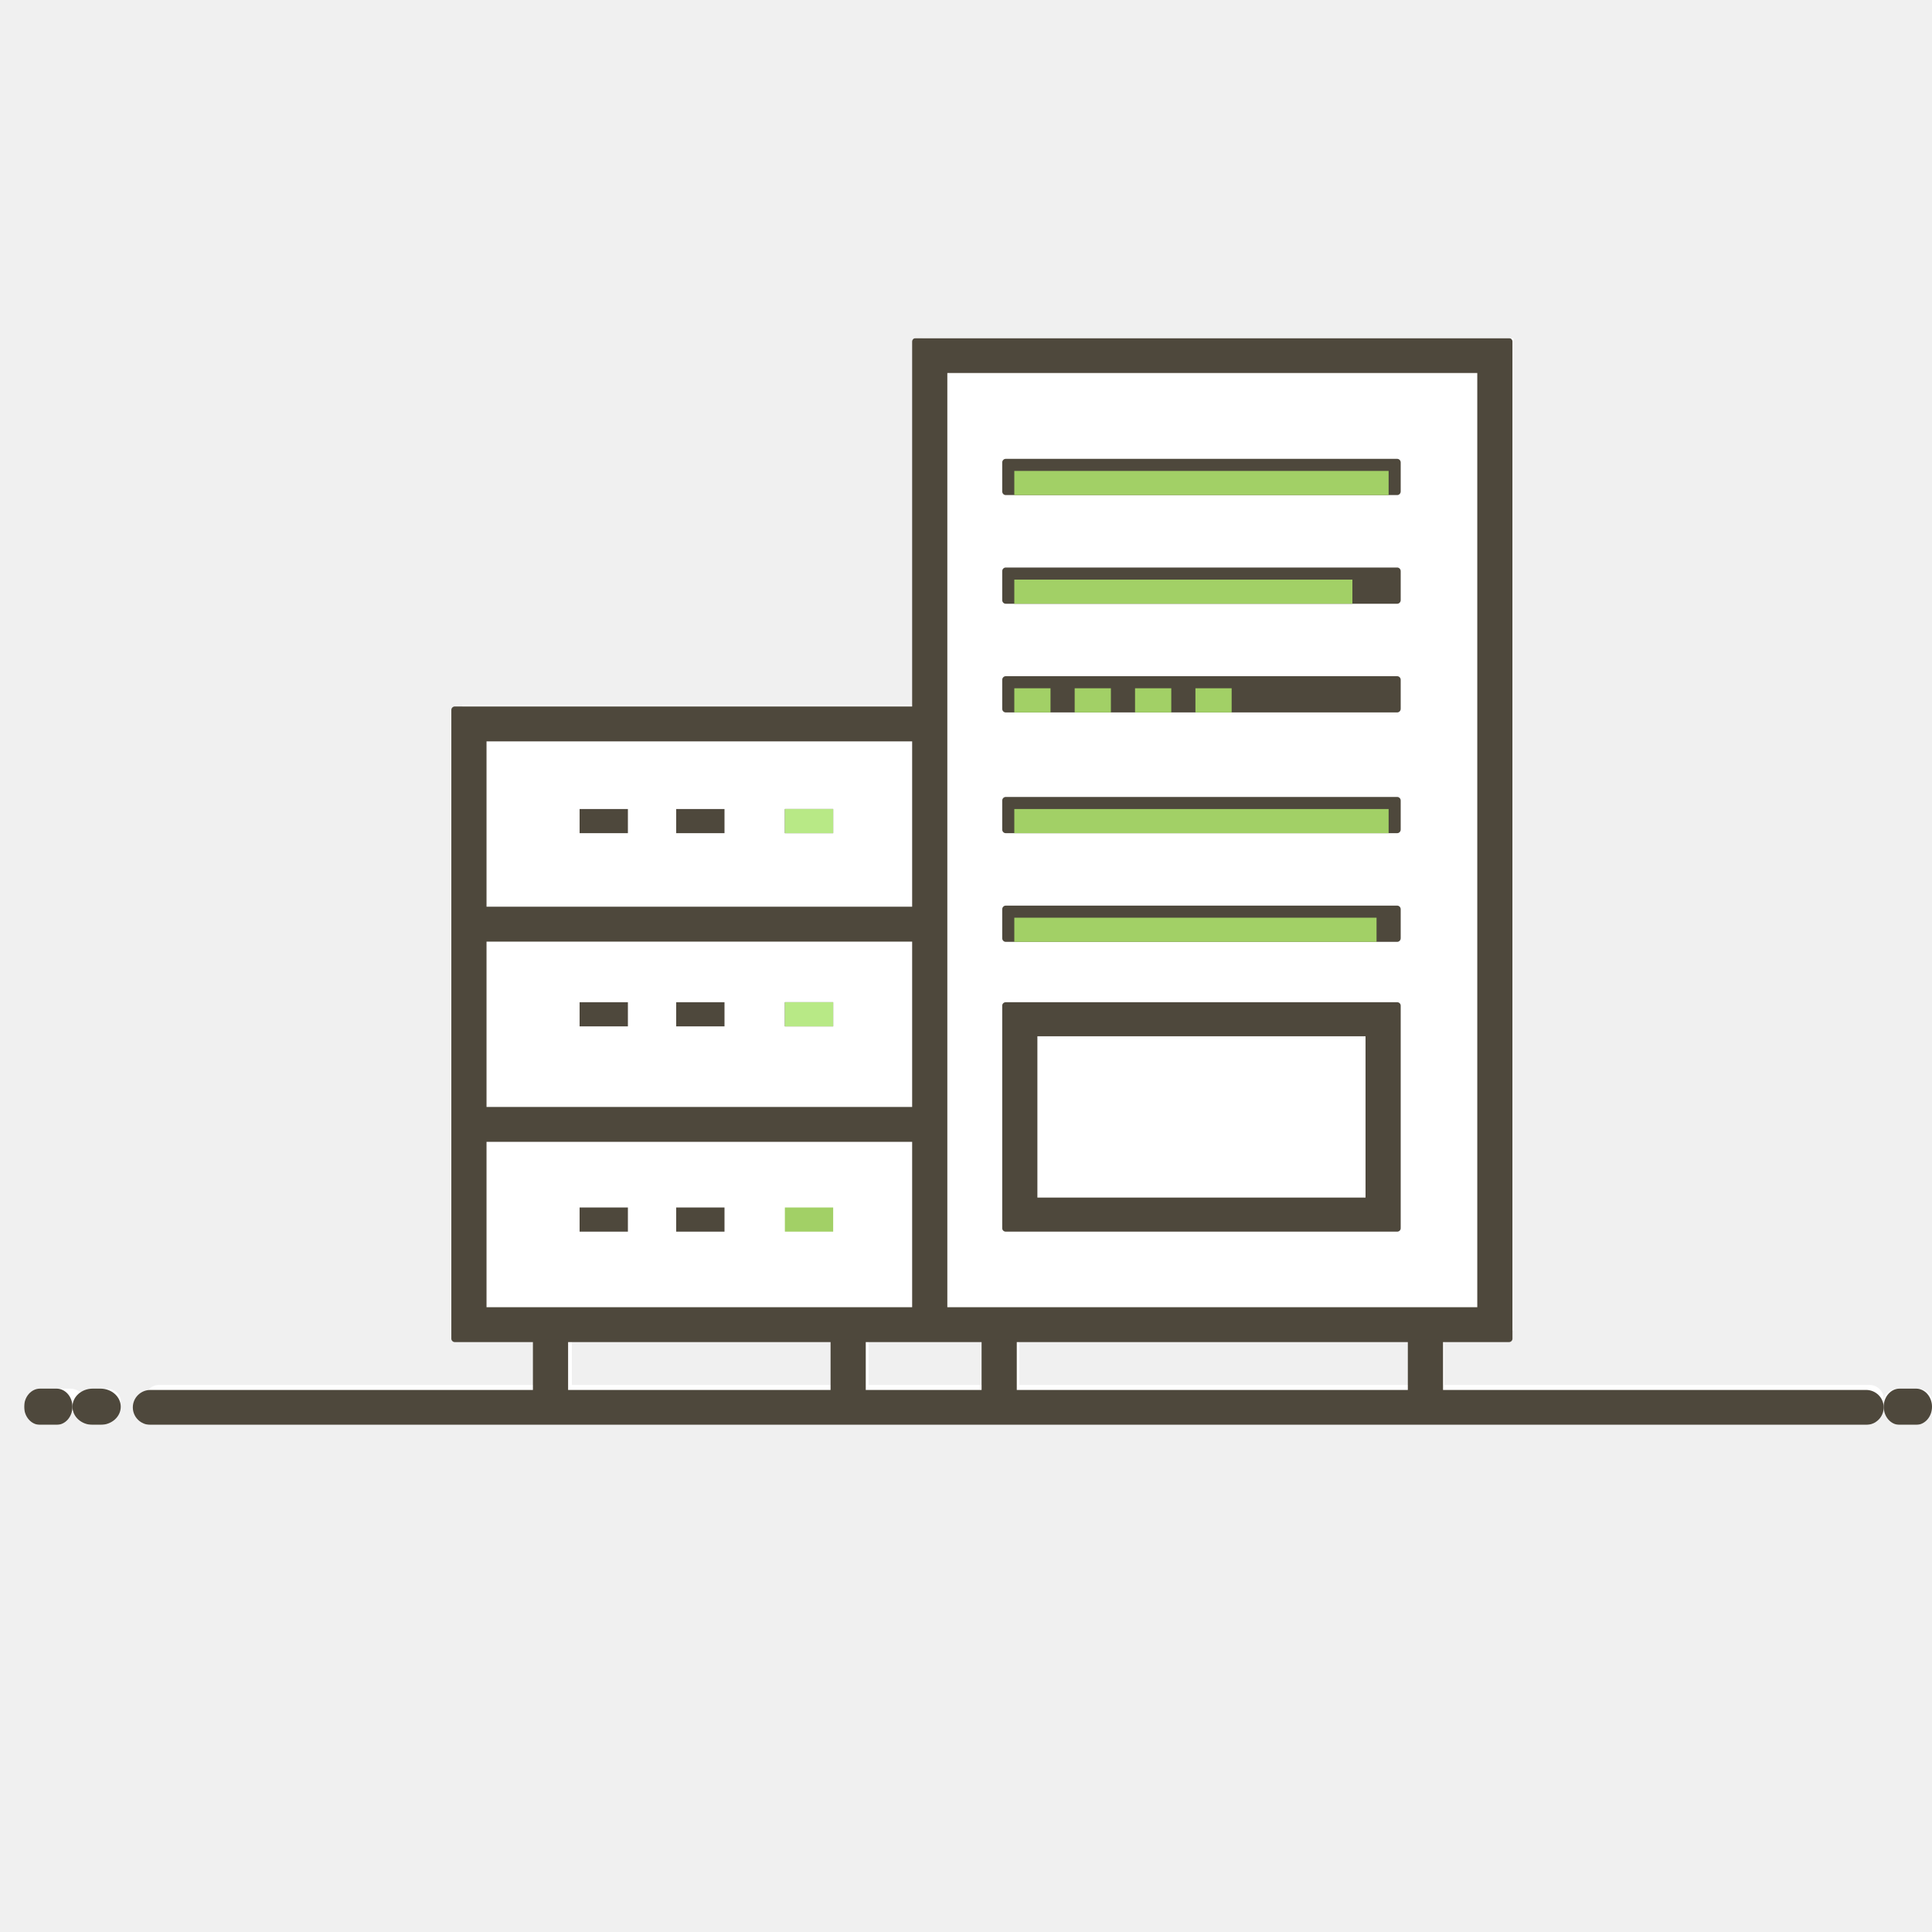
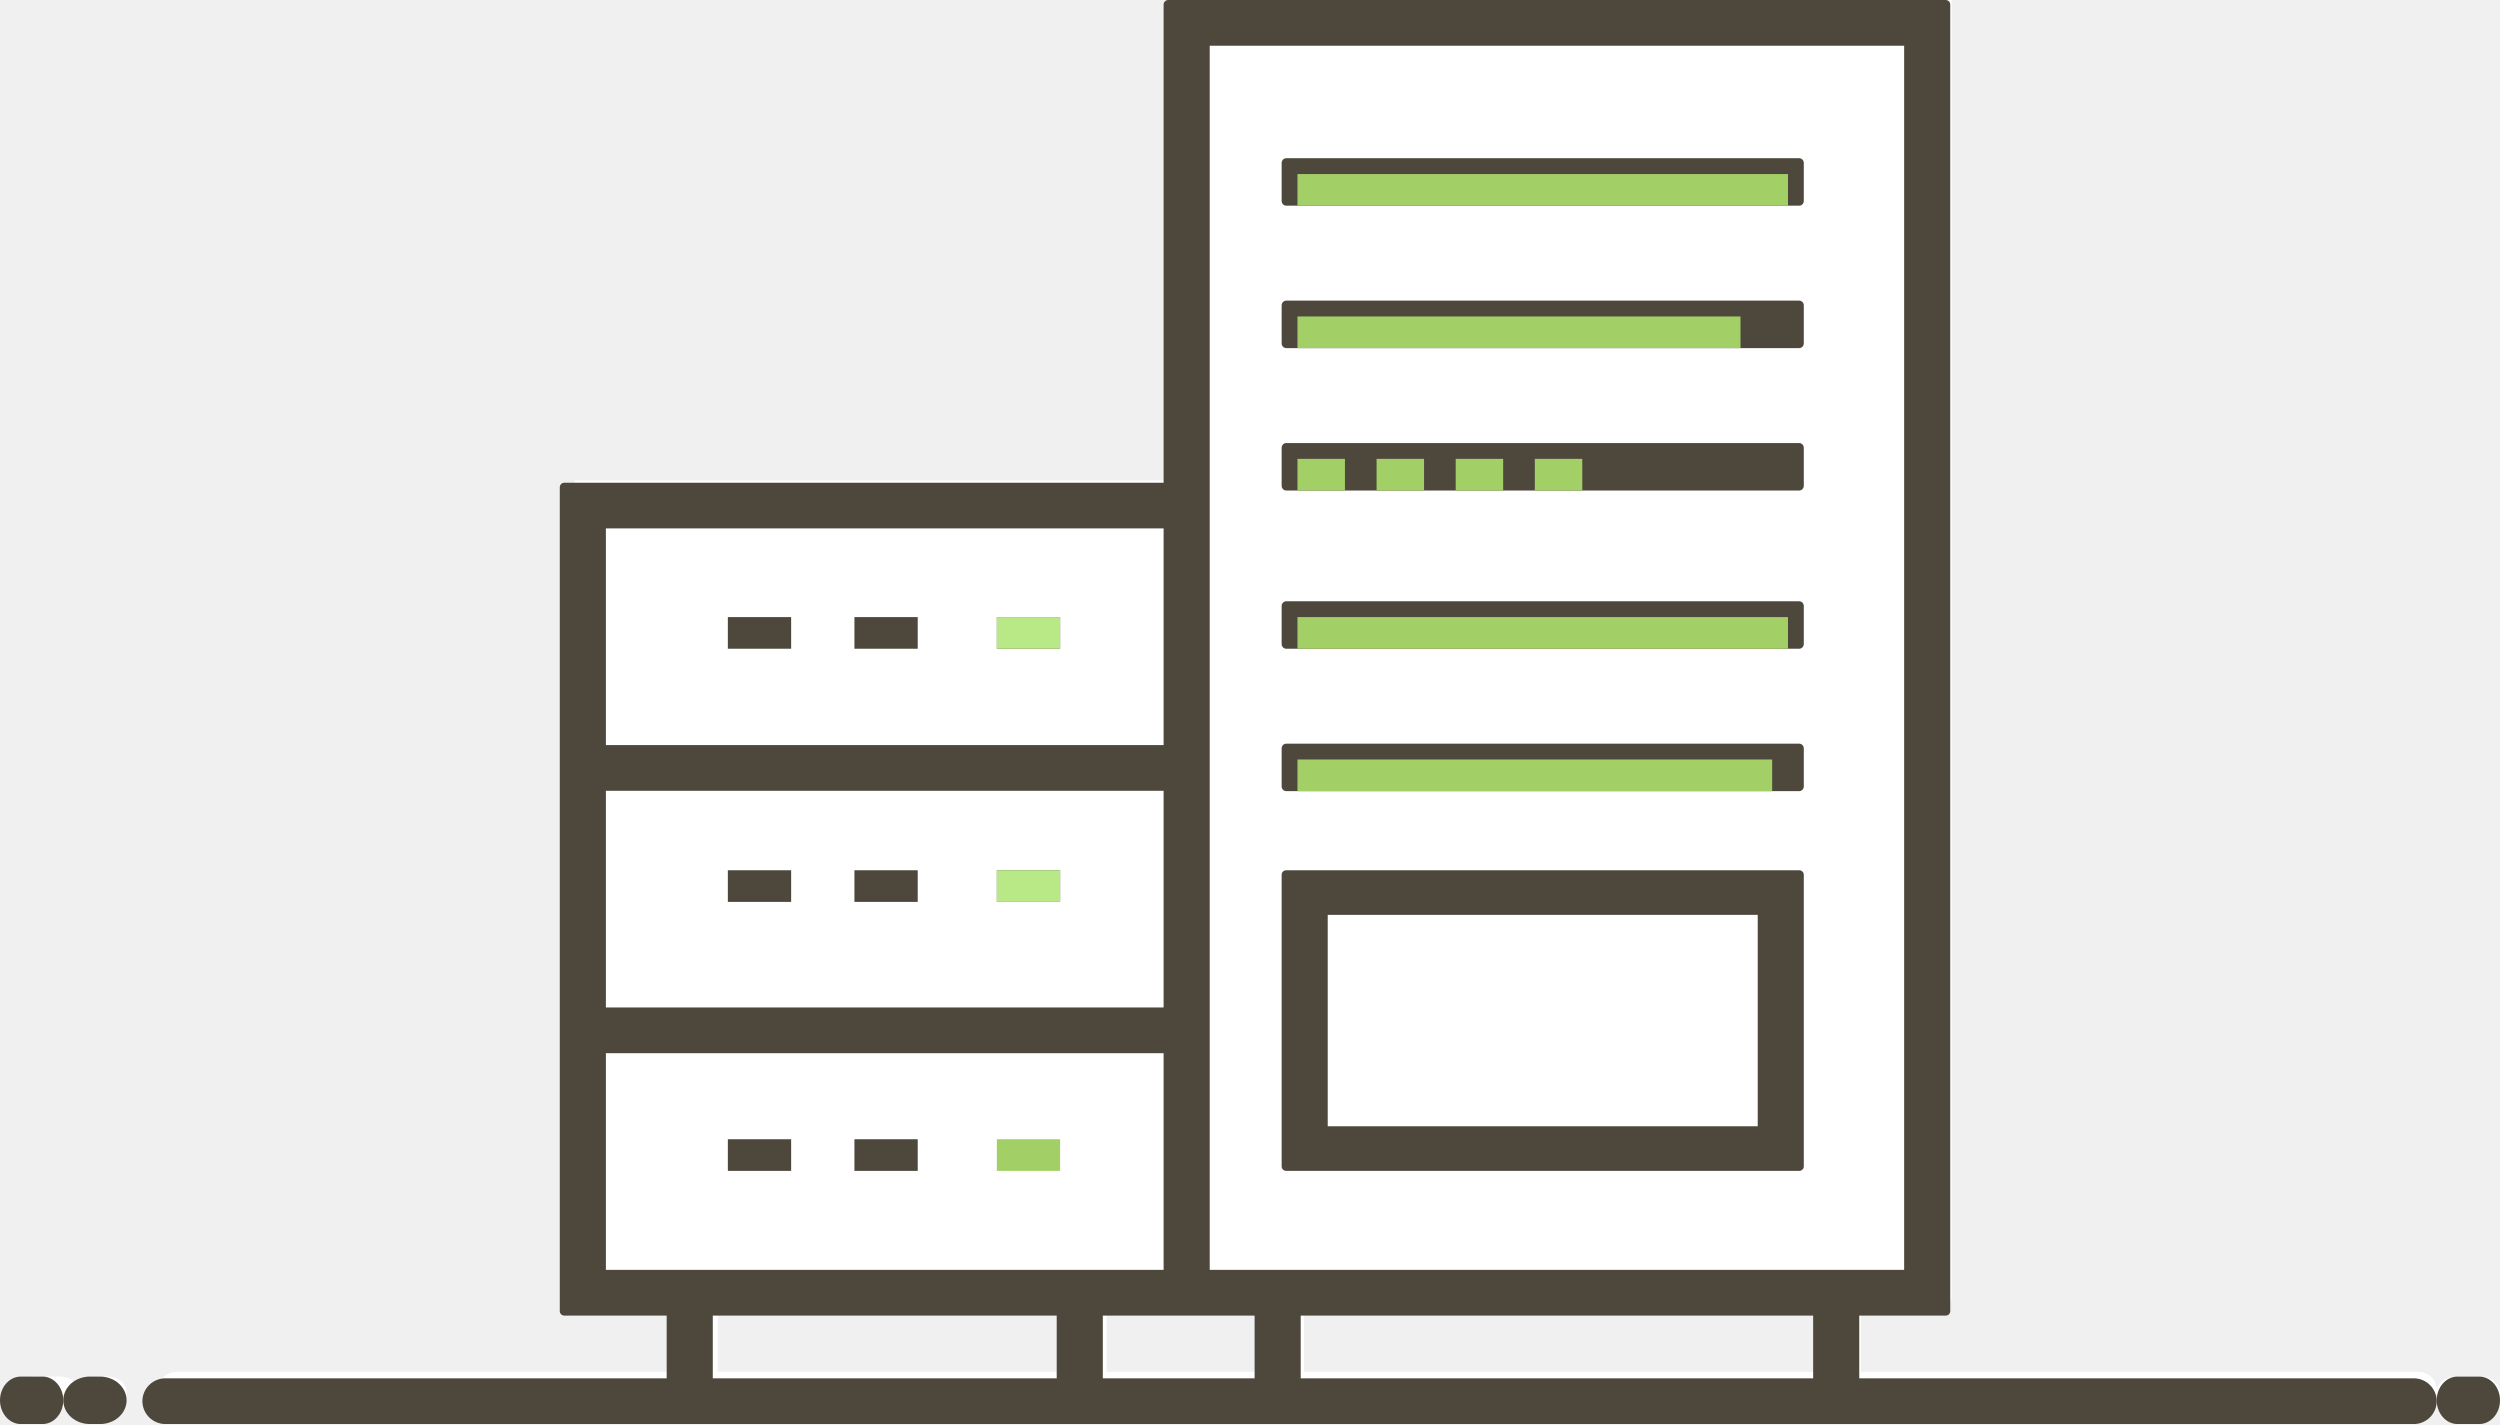
- <svg xmlns="http://www.w3.org/2000/svg" xmlns:xlink="http://www.w3.org/1999/xlink" width="160px" height="160px" viewBox="0 0 160 160" version="1.1">
+ <svg xmlns="http://www.w3.org/2000/svg" xmlns:xlink="http://www.w3.org/1999/xlink" width="158px" height="90px" viewBox="0 0 158 90" version="1.1">
  <defs>
    <polygon id="path-1" points="0 0 158 0 158 90 0 90" />
  </defs>
-   <g id="Asset-Artboard-Page" stroke="none" stroke-width="1" fill="none" fill-rule="evenodd">
-     <g id="hebergement">
-       <g>
-         <g id="lottieCanevas" fill-rule="nonzero">
-           <rect x="0" y="0" width="160" height="160" />
+   <g id="Page-1" stroke="none" stroke-width="1" fill="none" fill-rule="evenodd">
+     <g id="album-green-good" transform="translate(-245, -375)">
+       <g id="hebergement" transform="translate(243, 347)">
+         <g stroke-width="1">
+           <g id="lottieCanevas" fill-rule="nonzero">
+             <rect x="0" y="0" width="160" height="160" />
+           </g>
+           <polygon id="Fill-14" fill="#D0021B" points="65 102 69 102 69 100 65 100" />
+           <g id="serveur" transform="translate(2, 28)">
+             <mask id="mask-2" fill="white">
+               <use xlink:href="#path-1" />
+             </mask>
+             <g id="Clip-2" />
+             <path d="M82.413,86.698 L115.286,86.698 L115.286,82.179 L82.413,82.179 L82.413,86.698 Z M69.942,86.698 L69.942,82.179 L74.354,82.179 L76.678,82.179 L80.088,82.179 L80.088,86.698 L69.942,86.698 Z M45.36,86.698 L67.615,86.698 L67.615,82.179 L45.36,82.179 L45.36,86.698 Z M152.838,86.698 L117.61,86.698 L117.61,82.179 L123.345,82.179 L123.345,0 L74.354,0 L74.354,30.363 L36.299,30.363 L36.299,46.866 L36.299,49.168 L36.299,63.372 L36.299,65.674 L36.299,82.179 L43.036,82.179 L43.036,86.698 L11.162,86.698 C10.518,86.698 10,87.216 10,87.849 C10,88.487 10.518,89 11.162,89 L43.036,89 L69.942,89 L80.088,89 L117.61,89 L152.838,89 C153.479,89 154,88.487 154,87.849 C154,87.216 153.479,86.698 152.838,86.698 L152.838,86.698 Z" id="Fill-1" fill="#FFFFFF" mask="url(#mask-2)" />
+             <path d="M6.79,87 L6.21,87 C5.542,87 5,87.45 5,88 C5,88.552 5.542,89 6.21,89 L6.79,89 C7.458,89 8,88.552 8,88 C8,87.45 7.458,87 6.79,87" id="Fill-3" fill="#FFFFFF" mask="url(#mask-2)" />
+             <path d="M3.787,87 L2.213,87 C1.543,87 1,87.45 1,88 C1,88.552 1.543,89 2.213,89 L3.787,89 C4.457,89 5,88.552 5,88 C5,87.45 4.457,87 3.787,87" id="Fill-4" fill="#FFFFFF" mask="url(#mask-2)" />
+             <path d="M156.787,87 L155.213,87 C154.541,87 154,87.45 154,88 C154,88.552 154.541,89 155.213,89 L156.787,89 C157.457,89 158,88.552 158,88 C158,87.45 157.457,87 156.787,87" id="Fill-5" fill="#FFFFFF" mask="url(#mask-2)" />
+             <polygon id="Fill-6" fill="#4E483C" mask="url(#mask-2)" points="46 41 50 41 50 39 46 39" />
+             <polygon id="Fill-7" fill="#4E483C" mask="url(#mask-2)" points="54 41 58 41 58 39 54 39" />
+             <polygon id="Fill-8" fill="#4E483C" mask="url(#mask-2)" points="63 41 67 41 67 39 63 39" />
+             <polygon id="Fill-9" fill="#4E483C" mask="url(#mask-2)" points="46 57 50 57 50 55 46 55" />
+             <polygon id="Fill-10" fill="#4E483C" mask="url(#mask-2)" points="54 57 58 57 58 55 54 55" />
+             <polygon id="Fill-11" fill="#4E483C" mask="url(#mask-2)" points="63 57 67 57 67 55 63 55" />
+             <polygon id="Fill-12" fill="#4E483C" mask="url(#mask-2)" points="46 74 50 74 50 72 46 72" />
+             <polygon id="Fill-13" fill="#4E483C" mask="url(#mask-2)" points="54 74 58 74 58 72 54 72" />
+             <polygon id="Fill-14" fill="#A2D066" mask="url(#mask-2)" points="63 74 67 74 67 72 63 72" />
+             <polygon id="Fill-14" fill="#B8E986" mask="url(#mask-2)" points="63 41 67 41 67 39 63 39" />
+             <polygon id="Fill-14-Copy" fill="#B8E986" mask="url(#mask-2)" points="63 57 67 57 67 55 63 55" />
+             <path d="M82.205,87.109 L114.591,87.109 L114.591,83.147 L82.205,83.147 L82.205,87.109 Z M69.698,83.147 L73.831,83.147 L76.163,83.147 L79.291,83.147 L79.291,87.109 L69.698,87.109 L69.698,83.147 Z M38.292,47.089 L73.54,47.089 L73.54,33.396 L38.292,33.396 L38.292,47.089 Z M38.292,63.672 L73.54,63.672 L73.54,49.98 L38.292,49.98 L38.292,63.672 Z M117.213,80.256 L79.583,80.256 L76.454,80.256 L76.454,66.274 L76.454,63.961 L76.454,49.691 L76.454,47.378 L76.454,30.796 L76.454,2.891 L120.342,2.891 L120.342,80.256 L117.213,80.256 Z M38.292,80.256 L38.292,66.563 L73.54,66.563 L73.54,80.256 L69.407,80.256 L42.425,80.256 L38.292,80.256 Z M45.048,87.109 L66.784,87.109 L66.784,83.147 L45.048,83.147 L45.048,87.109 Z M152.543,87.109 L117.505,87.109 L117.505,83.147 L122.964,83.147 C123.128,83.147 123.256,83.02 123.256,82.858 L123.256,0.289 C123.256,0.13 123.128,0 122.964,0 L73.831,0 C73.671,0 73.54,0.13 73.54,0.289 L73.54,30.507 L35.669,30.507 C35.508,30.507 35.378,30.635 35.378,30.796 L35.378,47.378 L35.378,49.691 L35.378,63.961 L35.378,66.274 L35.378,82.858 C35.378,83.02 35.508,83.147 35.669,83.147 L42.134,83.147 L42.134,87.109 L10.457,87.109 C9.653,87.109 9,87.756 9,88.554 C9,89.352 9.653,90 10.457,90 L42.425,90 L69.407,90 L79.583,90 L117.213,90 L152.543,90 C153.345,90 154,89.352 154,88.554 C154,87.756 153.345,87.109 152.543,87.109 L152.543,87.109 Z" id="Fill-15" fill="#4E483C" mask="url(#mask-2)" />
+             <path d="M6.321,87 L5.679,87 C4.752,87 4,87.672 4,88.5 C4,89.328 4.752,90 5.679,90 L6.321,90 C7.248,90 8,89.328 8,88.5 C8,87.672 7.248,87 6.321,87" id="Fill-16" fill="#4E483C" mask="url(#mask-2)" />
+             <path d="M2.684,87 L1.316,87 C0.59,87 0,87.672 0,88.5 C0,89.328 0.59,90 1.316,90 L2.684,90 C3.41,90 4,89.328 4,88.5 C4,87.672 3.41,87 2.684,87" id="Fill-17" fill="#4E483C" mask="url(#mask-2)" />
+             <path d="M156.684,87 L155.316,87 C154.59,87 154,87.672 154,88.5 C154,89.328 154.59,90 155.316,90 L156.684,90 C157.41,90 158,89.328 158,88.5 C158,87.672 157.41,87 156.684,87" id="Fill-18" fill="#4E483C" mask="url(#mask-2)" />
+             <path d="M113.709,10 L81.291,10 C81.13,10 81,10.134 81,10.3 L81,12.7 C81,12.866 81.13,13 81.291,13 L113.709,13 C113.87,13 114,12.866 114,12.7 L114,10.3 C114,10.134 113.87,10 113.709,10" id="Fill-19" fill="#4E483C" mask="url(#mask-2)" />
+             <path d="M113.709,19 L81.291,19 C81.13,19 81,19.134 81,19.3 L81,21.7 C81,21.866 81.13,22 81.291,22 L113.709,22 C113.87,22 114,21.866 114,21.7 L114,19.3 C114,19.134 113.87,19 113.709,19" id="Fill-20" fill="#4E483C" mask="url(#mask-2)" />
+             <path d="M113.709,28 L81.291,28 C81.13,28 81,28.134 81,28.3 L81,30.7 C81,30.866 81.13,31 81.291,31 L113.709,31 C113.87,31 114,30.866 114,30.7 L114,28.3 C114,28.134 113.87,28 113.709,28" id="Fill-21" fill="#4E483C" mask="url(#mask-2)" />
+             <path d="M113.709,38 L81.291,38 C81.13,38 81,38.134 81,38.3 L81,40.7 C81,40.866 81.13,41 81.291,41 L113.709,41 C113.87,41 114,40.866 114,40.7 L114,38.3 C114,38.134 113.87,38 113.709,38" id="Fill-22" fill="#4E483C" mask="url(#mask-2)" />
+             <path d="M113.709,47 L81.291,47 C81.13,47 81,47.134 81,47.3 L81,49.7 C81,49.866 81.13,50 81.291,50 L113.709,50 C113.87,50 114,49.866 114,49.7 L114,47.3 C114,47.134 113.87,47 113.709,47" id="Fill-23" fill="#4E483C" mask="url(#mask-2)" />
+             <path d="M83.912,71.179 L111.088,71.179 L111.088,57.821 L83.912,57.821 L83.912,71.179 Z M113.709,55 L81.291,55 C81.13,55 81,55.126 81,55.282 L81,73.718 C81,73.876 81.13,74 81.291,74 L113.709,74 C113.87,74 114,73.876 114,73.718 L114,55.282 C114,55.126 113.87,55 113.709,55 L113.709,55 Z" id="Fill-24" fill="#4E483C" mask="url(#mask-2)" />
+           </g>
        </g>
-         <polygon id="Fill-14" fill="#D0021B" points="65 102 69 102 69 100 65 100" />
-         <g id="serveur" transform="translate(2, 28)">
-           <mask id="mask-2" fill="white">
-             <use xlink:href="#path-1" />
-           </mask>
-           <g id="Clip-2" />
-           <path d="M82.413,86.698 L115.286,86.698 L115.286,82.179 L82.413,82.179 L82.413,86.698 Z M69.942,86.698 L69.942,82.179 L74.354,82.179 L76.678,82.179 L80.088,82.179 L80.088,86.698 L69.942,86.698 Z M45.36,86.698 L67.615,86.698 L67.615,82.179 L45.36,82.179 L45.36,86.698 Z M152.838,86.698 L117.61,86.698 L117.61,82.179 L123.345,82.179 L123.345,0 L74.354,0 L74.354,30.363 L36.299,30.363 L36.299,46.866 L36.299,49.168 L36.299,63.372 L36.299,65.674 L36.299,82.179 L43.036,82.179 L43.036,86.698 L11.162,86.698 C10.518,86.698 10,87.216 10,87.849 C10,88.487 10.518,89 11.162,89 L43.036,89 L69.942,89 L80.088,89 L117.61,89 L152.838,89 C153.479,89 154,88.487 154,87.849 C154,87.216 153.479,86.698 152.838,86.698 Z" id="Fill-1" fill="#FFFFFF" mask="url(#mask-2)" />
-           <path d="M6.79,87 L6.21,87 C5.542,87 5,87.45 5,88 C5,88.552 5.542,89 6.21,89 L6.79,89 C7.458,89 8,88.552 8,88 C8,87.45 7.458,87 6.79,87" id="Fill-3" fill="#FFFFFF" mask="url(#mask-2)" />
-           <path d="M3.787,87 L2.213,87 C1.543,87 1,87.45 1,88 C1,88.552 1.543,89 2.213,89 L3.787,89 C4.457,89 5,88.552 5,88 C5,87.45 4.457,87 3.787,87" id="Fill-4" fill="#FFFFFF" mask="url(#mask-2)" />
-           <path d="M156.787,87 L155.213,87 C154.541,87 154,87.45 154,88 C154,88.552 154.541,89 155.213,89 L156.787,89 C157.457,89 158,88.552 158,88 C158,87.45 157.457,87 156.787,87" id="Fill-5" fill="#FFFFFF" mask="url(#mask-2)" />
-           <polygon id="Fill-6" fill="#4E483C" mask="url(#mask-2)" points="46 41 50 41 50 39 46 39" />
-           <polygon id="Fill-7" fill="#4E483C" mask="url(#mask-2)" points="54 41 58 41 58 39 54 39" />
-           <polygon id="Fill-8" fill="#4E483C" mask="url(#mask-2)" points="63 41 67 41 67 39 63 39" />
-           <polygon id="Fill-9" fill="#4E483C" mask="url(#mask-2)" points="46 57 50 57 50 55 46 55" />
-           <polygon id="Fill-10" fill="#4E483C" mask="url(#mask-2)" points="54 57 58 57 58 55 54 55" />
-           <polygon id="Fill-11" fill="#4E483C" mask="url(#mask-2)" points="63 57 67 57 67 55 63 55" />
-           <polygon id="Fill-12" fill="#4E483C" mask="url(#mask-2)" points="46 74 50 74 50 72 46 72" />
-           <polygon id="Fill-13" fill="#4E483C" mask="url(#mask-2)" points="54 74 58 74 58 72 54 72" />
-           <polygon id="Fill-14" fill="#A2D066" mask="url(#mask-2)" points="63 74 67 74 67 72 63 72" />
-           <polygon id="Fill-14" fill="#B8E986" mask="url(#mask-2)" points="63 41 67 41 67 39 63 39" />
-           <polygon id="Fill-14-Copy" fill="#B8E986" mask="url(#mask-2)" points="63 57 67 57 67 55 63 55" />
-           <path d="M82.205,87.109 L114.591,87.109 L114.591,83.147 L82.205,83.147 L82.205,87.109 Z M69.698,83.147 L73.831,83.147 L76.163,83.147 L79.291,83.147 L79.291,87.109 L69.698,87.109 L69.698,83.147 Z M38.292,47.089 L73.54,47.089 L73.54,33.396 L38.292,33.396 L38.292,47.089 Z M38.292,63.672 L73.54,63.672 L73.54,49.98 L38.292,49.98 L38.292,63.672 Z M117.213,80.256 L79.583,80.256 L76.454,80.256 L76.454,66.274 L76.454,63.961 L76.454,49.691 L76.454,47.378 L76.454,30.796 L76.454,2.891 L120.342,2.891 L120.342,80.256 L117.213,80.256 Z M38.292,80.256 L38.292,66.563 L73.54,66.563 L73.54,80.256 L69.407,80.256 L42.425,80.256 L38.292,80.256 Z M45.048,87.109 L66.784,87.109 L66.784,83.147 L45.048,83.147 L45.048,87.109 Z M152.543,87.109 L117.505,87.109 L117.505,83.147 L122.964,83.147 C123.128,83.147 123.256,83.02 123.256,82.858 L123.256,0.289 C123.256,0.13 123.128,0 122.964,0 L73.831,0 C73.671,0 73.54,0.13 73.54,0.289 L73.54,30.507 L35.669,30.507 C35.508,30.507 35.378,30.635 35.378,30.796 L35.378,47.378 L35.378,49.691 L35.378,63.961 L35.378,66.274 L35.378,82.858 C35.378,83.02 35.508,83.147 35.669,83.147 L42.134,83.147 L42.134,87.109 L10.457,87.109 C9.653,87.109 9,87.756 9,88.554 C9,89.352 9.653,90 10.457,90 L42.425,90 L69.407,90 L79.583,90 L117.213,90 L152.543,90 C153.345,90 154,89.352 154,88.554 C154,87.756 153.345,87.109 152.543,87.109 Z" id="Fill-15" fill="#4E483C" mask="url(#mask-2)" />
-           <path d="M6.321,87 L5.679,87 C4.752,87 4,87.672 4,88.5 C4,89.328 4.752,90 5.679,90 L6.321,90 C7.248,90 8,89.328 8,88.5 C8,87.672 7.248,87 6.321,87" id="Fill-16" fill="#4E483C" mask="url(#mask-2)" />
-           <path d="M2.684,87 L1.316,87 C0.59,87 0,87.672 0,88.5 C0,89.328 0.59,90 1.316,90 L2.684,90 C3.41,90 4,89.328 4,88.5 C4,87.672 3.41,87 2.684,87" id="Fill-17" fill="#4E483C" mask="url(#mask-2)" />
-           <path d="M156.684,87 L155.316,87 C154.59,87 154,87.672 154,88.5 C154,89.328 154.59,90 155.316,90 L156.684,90 C157.41,90 158,89.328 158,88.5 C158,87.672 157.41,87 156.684,87" id="Fill-18" fill="#4E483C" mask="url(#mask-2)" />
-           <path d="M113.709,10 L81.291,10 C81.13,10 81,10.134 81,10.3 L81,12.7 C81,12.866 81.13,13 81.291,13 L113.709,13 C113.87,13 114,12.866 114,12.7 L114,10.3 C114,10.134 113.87,10 113.709,10" id="Fill-19" fill="#4E483C" mask="url(#mask-2)" />
-           <path d="M113.709,19 L81.291,19 C81.13,19 81,19.134 81,19.3 L81,21.7 C81,21.866 81.13,22 81.291,22 L113.709,22 C113.87,22 114,21.866 114,21.7 L114,19.3 C114,19.134 113.87,19 113.709,19" id="Fill-20" fill="#4E483C" mask="url(#mask-2)" />
-           <path d="M113.709,28 L81.291,28 C81.13,28 81,28.134 81,28.3 L81,30.7 C81,30.866 81.13,31 81.291,31 L113.709,31 C113.87,31 114,30.866 114,30.7 L114,28.3 C114,28.134 113.87,28 113.709,28" id="Fill-21" fill="#4E483C" mask="url(#mask-2)" />
-           <path d="M113.709,38 L81.291,38 C81.13,38 81,38.134 81,38.3 L81,40.7 C81,40.866 81.13,41 81.291,41 L113.709,41 C113.87,41 114,40.866 114,40.7 L114,38.3 C114,38.134 113.87,38 113.709,38" id="Fill-22" fill="#4E483C" mask="url(#mask-2)" />
-           <path d="M113.709,47 L81.291,47 C81.13,47 81,47.134 81,47.3 L81,49.7 C81,49.866 81.13,50 81.291,50 L113.709,50 C113.87,50 114,49.866 114,49.7 L114,47.3 C114,47.134 113.87,47 113.709,47" id="Fill-23" fill="#4E483C" mask="url(#mask-2)" />
-           <path d="M83.912,71.179 L111.088,71.179 L111.088,57.821 L83.912,57.821 L83.912,71.179 Z M113.709,55 L81.291,55 C81.13,55 81,55.126 81,55.282 L81,73.718 C81,73.876 81.13,74 81.291,74 L113.709,74 C113.87,74 114,73.876 114,73.718 L114,55.282 C114,55.126 113.87,55 113.709,55 Z" id="Fill-24" fill="#4E483C" mask="url(#mask-2)" />
-         </g>
+         <polygon id="Fill-14-Copy-6" fill="#A2D066" points="84 78 114 78 114 76 84 76" />
+         <polygon id="Fill-14-Copy-5" fill="#A2D066" points="84 69 115 69 115 67 84 67" />
+         <polygon id="Fill-14-Copy-7" fill="#A2D066" points="84 59 87 59 87 57 84 57" />
+         <polygon id="Fill-14-Copy-9" fill="#A2D066" points="89 59 92 59 92 57 89 57" />
+         <polygon id="Fill-14-Copy-10" fill="#A2D066" points="94 59 97 59 97 57 94 57" />
+         <polygon id="Fill-14-Copy-11" fill="#A2D066" points="99 59 102 59 102 57 99 57" />
+         <polygon id="Fill-14-Copy-8" fill="#A2D066" points="84 50 112 50 112 48 84 48" />
+         <polygon id="Fill-14-Copy-12" fill="#A2D066" points="84 41 115 41 115 39 84 39" />
      </g>
-       <polygon id="Fill-14-Copy-6" fill="#A2D066" points="84 78 114 78 114 76 84 76" />
-       <polygon id="Fill-14-Copy-5" fill="#A2D066" points="84 69 115 69 115 67 84 67" />
-       <polygon id="Fill-14-Copy-7" fill="#A2D066" points="84 59 87 59 87 57 84 57" />
-       <polygon id="Fill-14-Copy-9" fill="#A2D066" points="89 59 92 59 92 57 89 57" />
-       <polygon id="Fill-14-Copy-10" fill="#A2D066" points="94 59 97 59 97 57 94 57" />
-       <polygon id="Fill-14-Copy-11" fill="#A2D066" points="99 59 102 59 102 57 99 57" />
-       <polygon id="Fill-14-Copy-8" fill="#A2D066" points="84 50 112 50 112 48 84 48" />
-       <polygon id="Fill-14-Copy-12" fill="#A2D066" points="84 41 115 41 115 39 84 39" />
    </g>
  </g>
</svg>
